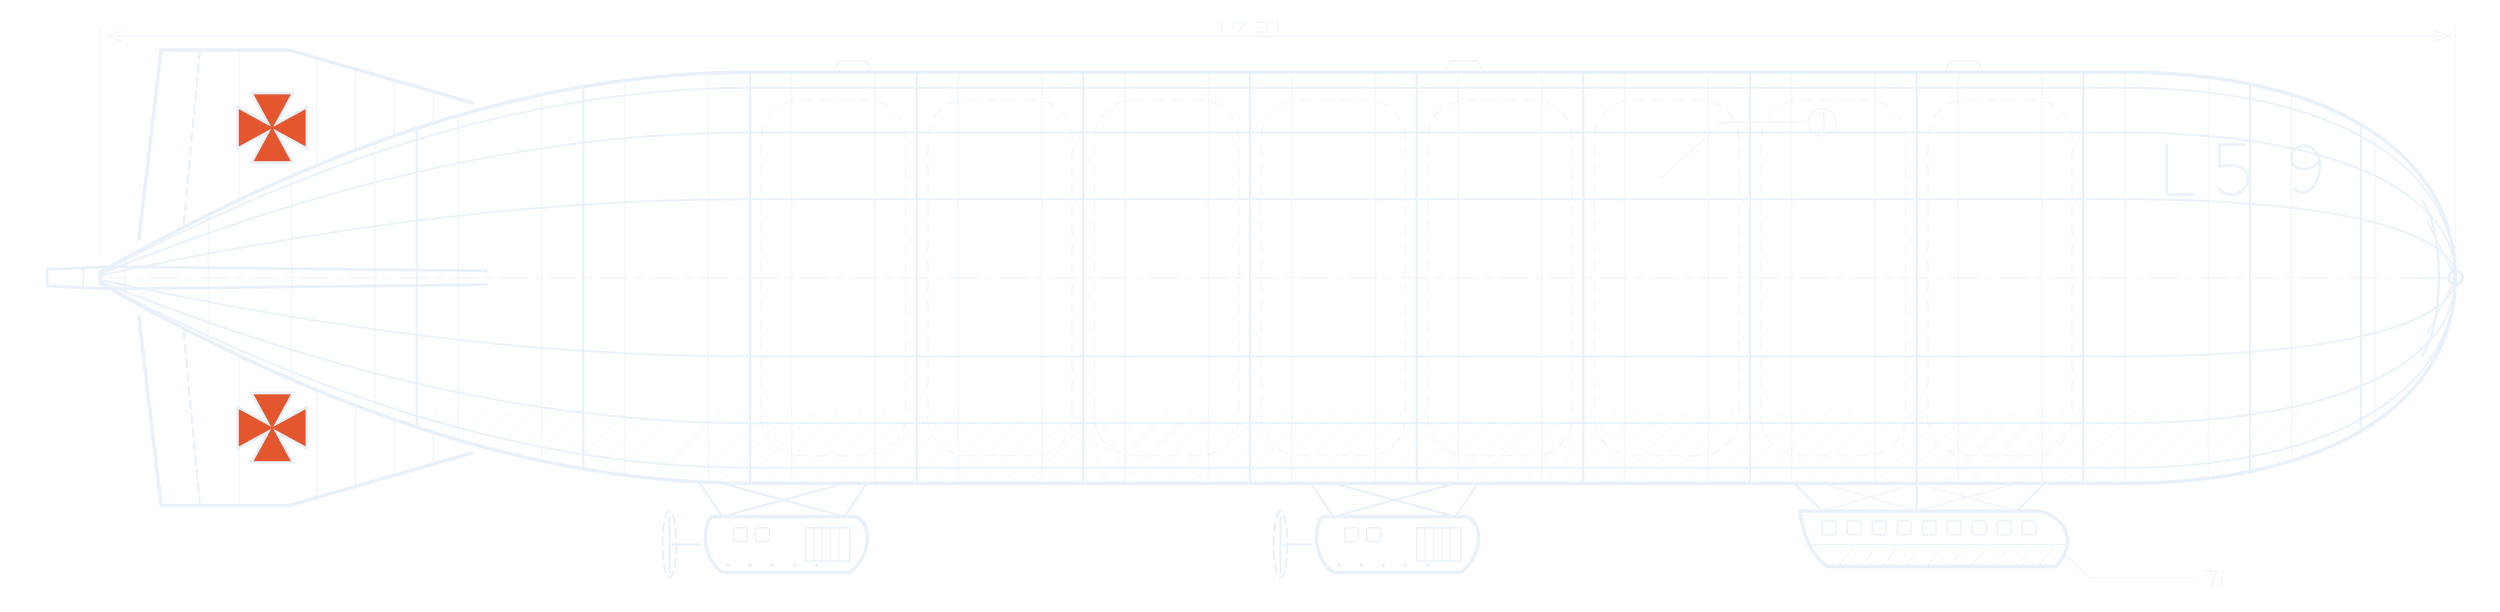
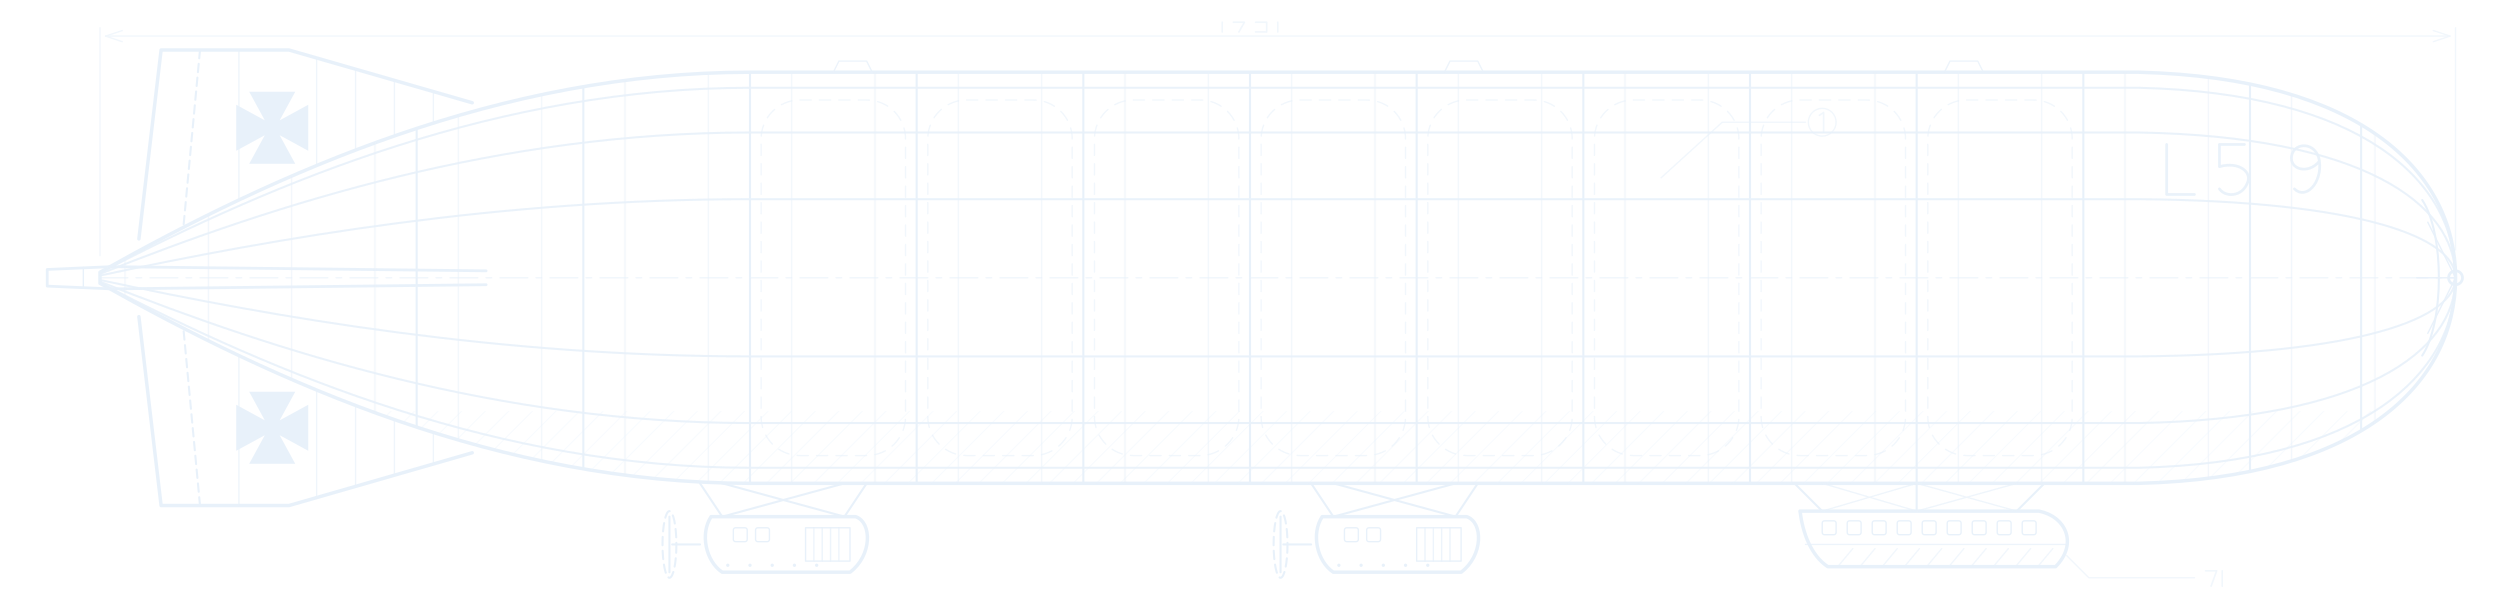
<svg xmlns="http://www.w3.org/2000/svg" width="900" height="220" viewBox="0 0 900 220">
  <defs>
    <clipPath id="hullClip">
      <path d="M884,100 C884,62 850,28 770,26 L270,26 C180,26 100,62 36,98 L36,102 C100,138 180,174 270,174 L770,174 C850,172 884,138 884,100 Z" />
    </clipPath>
    <pattern id="ribs" x="0" y="0" width="30" height="220" patternUnits="userSpaceOnUse">
      <line x1="15" y1="0" x2="15" y2="220" stroke="#E8F1FA" stroke-width="0.5" opacity="0.55" />
    </pattern>
    <pattern id="hatch" x="0" y="0" width="6" height="6" patternUnits="userSpaceOnUse" patternTransform="rotate(45)">
      <line x1="0" y1="0" x2="0" y2="6" stroke="#E8F1FA" stroke-width="0.5" opacity="0.45" />
    </pattern>
    <rect id="cell" x="0" y="36" width="52" height="128" rx="14" />
    <rect id="win" width="5" height="5" rx="0.8" />
    <circle id="rivet" r="0.6" />
    <path id="cross" d="M-1.2,-1.2 L-6,-10 L6,-10 L1.2,-1.2 L10,-6 L10,6 L1.2,1.2 L6,10 L-6,10 L-1.2,1.2 L-10,6 L-10,-6 Z" />
  </defs>
  <g stroke="#E8F1FA" fill="none" stroke-linecap="round" stroke-linejoin="round">
    <g id="fins">
      <path d="M170,37 L104,18 L58,18 L50,86" stroke-width="1.25" />
      <path d="M170,163 L104,182 L58,182 L50,114" stroke-width="1.25" />
      <path d="M72,18 L66,82 M72,182 L66,118" stroke-width="0.75" stroke-dasharray="3 2" />
      <g stroke-width="0.5" opacity="0.7">
        <line x1="86" y1="18" x2="86" y2="72.1" />
        <line x1="86" y1="182" x2="86" y2="127.9" />
        <line x1="114" y1="20.9" x2="114" y2="59.6" />
        <line x1="114" y1="179.1" x2="114" y2="140.4" />
        <line x1="128" y1="24.9" x2="128" y2="54" />
        <line x1="128" y1="175.1" x2="128" y2="146" />
        <line x1="142" y1="28.9" x2="142" y2="48.9" />
        <line x1="142" y1="171.1" x2="142" y2="151.1" />
        <line x1="156" y1="33" x2="156" y2="44.4" />
        <line x1="156" y1="167" x2="156" y2="155.6" />
      </g>
      <path d="M175,97.5 L40,96 L17,97 L17,103 L40,104 L175,102.5" stroke-width="1" />
      <line x1="30" y1="96.3" x2="30" y2="103.7" stroke-width="0.5" />
    </g>
    <path d="M884,100 C884,62 850,28 770,26 L270,26 C180,26 100,62 36,98 L36,102 C100,138 180,174 270,174 L770,174 C850,172 884,138 884,100 Z" stroke-width="1.25" />
    <g clip-path="url(#hullClip)">
      <rect x="40" y="20" width="840" height="160" fill="url(#ribs)" stroke="none" />
      <rect x="40" y="148" width="840" height="32" fill="url(#hatch)" stroke="none" />
    </g>
    <g id="gascells" stroke-width="0.5" stroke-dasharray="4 3" opacity="0.6">
      <use href="#cell" x="274" />
      <use href="#cell" x="334" />
      <use href="#cell" x="394" />
      <use href="#cell" x="454" />
      <use href="#cell" x="514" />
      <use href="#cell" x="574" />
      <use href="#cell" x="634" />
      <use href="#cell" x="694" />
    </g>
    <g id="frames" stroke-width="0.75">
      <line x1="150" y1="46.3" x2="150" y2="153.7" />
      <line x1="210" y1="31.2" x2="210" y2="168.8" />
      <line x1="270" y1="26" x2="270" y2="174" />
      <line x1="330" y1="26" x2="330" y2="174" />
      <line x1="390" y1="26" x2="390" y2="174" />
      <line x1="450" y1="26" x2="450" y2="174" />
      <line x1="510" y1="26" x2="510" y2="174" />
      <line x1="570" y1="26" x2="570" y2="174" />
      <line x1="630" y1="26" x2="630" y2="174" />
      <line x1="690" y1="26" x2="690" y2="174" />
      <line x1="750" y1="26" x2="750" y2="174" />
      <line x1="810" y1="30.3" x2="810" y2="169.7" />
      <line x1="850" y1="44.8" x2="850" y2="155.2" />
    </g>
    <g id="girders" stroke-width="0.75" opacity="0.9">
      <path d="M884,100 C884,64.9 850,33.5 770,31.6 L270,31.6 C180,31.6 100,64.9 36,98.2" />
      <path d="M884,100 C884,135.1 850,166.5 770,168.4 L270,168.4 C180,168.4 100,135.1 36,101.8" />
      <path d="M884,100 C884,73.1 850,49.1 770,47.7 L270,47.7 C180,47.7 100,73.1 36,98.6" />
      <path d="M884,100 C884,126.9 850,150.9 770,152.3 L270,152.3 C180,152.3 100,126.9 36,101.4" />
      <path d="M884,100 C884,85.5 850,72.4 770,71.7 L270,71.7 C180,71.7 100,85.5 36,99.2" />
      <path d="M884,100 C884,114.5 850,127.6 770,128.3 L270,128.3 C180,128.3 100,114.5 36,100.8" />
      <line x1="36" y1="100" x2="884" y2="100" stroke-width="0.5" stroke-dasharray="10 3 2 3" opacity="0.7" />
    </g>
    <g stroke-width="0.75">
      <path d="M872,72 C880,84 880,116 872,128" />
      <circle cx="884" cy="100" r="2.5" stroke-width="1" />
      <path d="M884,100 L874,80 M884,100 L874,120 M884,100 L870,100" stroke-width="0.5" />
    </g>
    <g stroke-width="0.5" opacity="0.8">
      <path d="M300,26 L302,22 L312,22 L314,26" />
      <path d="M520,26 L522,22 L532,22 L534,26" />
      <path d="M700,26 L702,22 L712,22 L714,26" />
    </g>
    <g id="controlcar">
      <path d="M648,184 L734,184 C744,186 748,196 740,204 L658,204 C652,200 649,192 648,184 Z" stroke-width="1.25" />
      <line x1="650" y1="196" x2="744" y2="196" stroke-width="0.5" opacity="0.8" />
      <g stroke-width="0.5">
        <use href="#win" x="656" y="187.5" />
        <use href="#win" x="665" y="187.5" />
        <use href="#win" x="674" y="187.5" />
        <use href="#win" x="683" y="187.5" />
        <use href="#win" x="692" y="187.5" />
        <use href="#win" x="701" y="187.5" />
        <use href="#win" x="710" y="187.5" />
        <use href="#win" x="719" y="187.5" />
        <use href="#win" x="728" y="187.5" />
      </g>
      <path d="M656,184 L646,174 M726,184 L736,174 M690,184 L690,174" stroke-width="0.75" />
      <path d="M656,184 L690,174 M690,184 L656,174 M690,184 L726,174 M726,184 L690,174" stroke-width="0.5" opacity="0.7" />
      <g stroke-width="0.5" opacity="0.6">
        <line x1="662" y1="203.5" x2="667" y2="197.5" />
        <line x1="670" y1="203.5" x2="675" y2="197.5" />
        <line x1="678" y1="203.5" x2="683" y2="197.5" />
        <line x1="686" y1="203.5" x2="691" y2="197.5" />
        <line x1="694" y1="203.5" x2="699" y2="197.5" />
        <line x1="702" y1="203.5" x2="707" y2="197.5" />
        <line x1="710" y1="203.5" x2="715" y2="197.5" />
        <line x1="718" y1="203.5" x2="723" y2="197.5" />
        <line x1="726" y1="203.5" x2="731" y2="197.5" />
        <line x1="734" y1="203.5" x2="739" y2="197.5" />
      </g>
    </g>
    <g>
      <path d="M256,186 L308,186 C314,188 314,200 306,206 L260,206 C254,202 252,192 256,186 Z" stroke-width="1.25" />
      <path d="M290,190 L306,190 L306,202 L290,202 Z" stroke-width="0.5" />
      <path d="M293,190 L293,202 M296,190 L296,202 M299,190 L299,202 M302,190 L302,202" stroke-width="0.5" opacity="0.8" />
      <use href="#win" x="264" y="190" stroke-width="0.5" />
      <use href="#win" x="272" y="190" stroke-width="0.5" />
      <path d="M260,186 L252,174 M304,186 L312,174 M260,186 L304,174 M304,186 L260,174" stroke-width="0.75" />
      <line x1="252" y1="196" x2="242" y2="196" stroke-width="0.75" />
      <ellipse cx="241" cy="196" rx="2.5" ry="12" stroke-width="0.75" stroke-dasharray="3 2" />
      <line x1="241" y1="186" x2="241" y2="206" stroke-width="0.75" />
      <g fill="#E8F1FA" stroke="none">
        <use href="#rivet" x="262" y="203.5" />
        <use href="#rivet" x="270" y="203.5" />
        <use href="#rivet" x="278" y="203.5" />
        <use href="#rivet" x="286" y="203.5" />
        <use href="#rivet" x="294" y="203.5" />
      </g>
    </g>
    <g>
      <path d="M476,186 L528,186 C534,188 534,200 526,206 L480,206 C474,202 472,192 476,186 Z" stroke-width="1.25" />
      <path d="M510,190 L526,190 L526,202 L510,202 Z" stroke-width="0.5" />
      <path d="M513,190 L513,202 M516,190 L516,202 M519,190 L519,202 M522,190 L522,202" stroke-width="0.5" opacity="0.8" />
      <use href="#win" x="484" y="190" stroke-width="0.5" />
      <use href="#win" x="492" y="190" stroke-width="0.5" />
      <path d="M480,186 L472,174 M524,186 L532,174 M480,186 L524,174 M524,186 L480,174" stroke-width="0.75" />
      <line x1="472" y1="196" x2="462" y2="196" stroke-width="0.75" />
      <ellipse cx="461" cy="196" rx="2.5" ry="12" stroke-width="0.75" stroke-dasharray="3 2" />
      <line x1="461" y1="186" x2="461" y2="206" stroke-width="0.75" />
      <g fill="#E8F1FA" stroke="none">
        <use href="#rivet" x="482" y="203.5" />
        <use href="#rivet" x="490" y="203.5" />
        <use href="#rivet" x="498" y="203.5" />
        <use href="#rivet" x="506" y="203.5" />
        <use href="#rivet" x="514" y="203.5" />
      </g>
    </g>
    <g stroke-width="1" opacity="0.9">
      <path d="M780,52 L780,70 L790,70" />
      <path d="M808,52 L799,52 L799,60 C806,58 811,62 809,66 C807,71 801,71 799,68" />
      <path d="M826,68 C830,72 836,66 835,58 C834,51 826,51 825,56 C824,61 831,63 835,58" />
    </g>
    <g stroke-width="0.5" opacity="0.6">
      <path d="M36,92 L36,10 M884,90 L884,10" />
      <path d="M38,13 L882,13" />
      <path d="M38,13 L44,11 M38,13 L44,15 M882,13 L876,11 M882,13 L876,15" />
      <path d="M440,8 L440,11.5 M444,8 L448,8 L446,11.5 M452,8 L456,8 L456,11.5 L452,11.5 M460,8 L460,11.5" stroke-width="0.6" />
      <path d="M598,64 L620,44 L650,44" />
      <circle cx="656" cy="44" r="5" />
      <path d="M655,41.5 L656.5,40.5 L656.5,47.5" stroke-width="0.6" />
      <path d="M744,200 L752,208 L790,208" />
      <path d="M794,205.5 L798,205.5 L796,211 M800,205.5 L800,211" stroke-width="0.6" />
    </g>
  </g>
-   <g fill="#E4572E" stroke="#E8F1FA" stroke-width="0.75">
+   <g fill="#E8F1FA" stroke="#E8F1FA" stroke-width="0.75">
    <use href="#cross" transform="translate(98,46) scale(1.25)" />
    <use href="#cross" transform="translate(98,154) scale(1.25)" />
  </g>
</svg>
